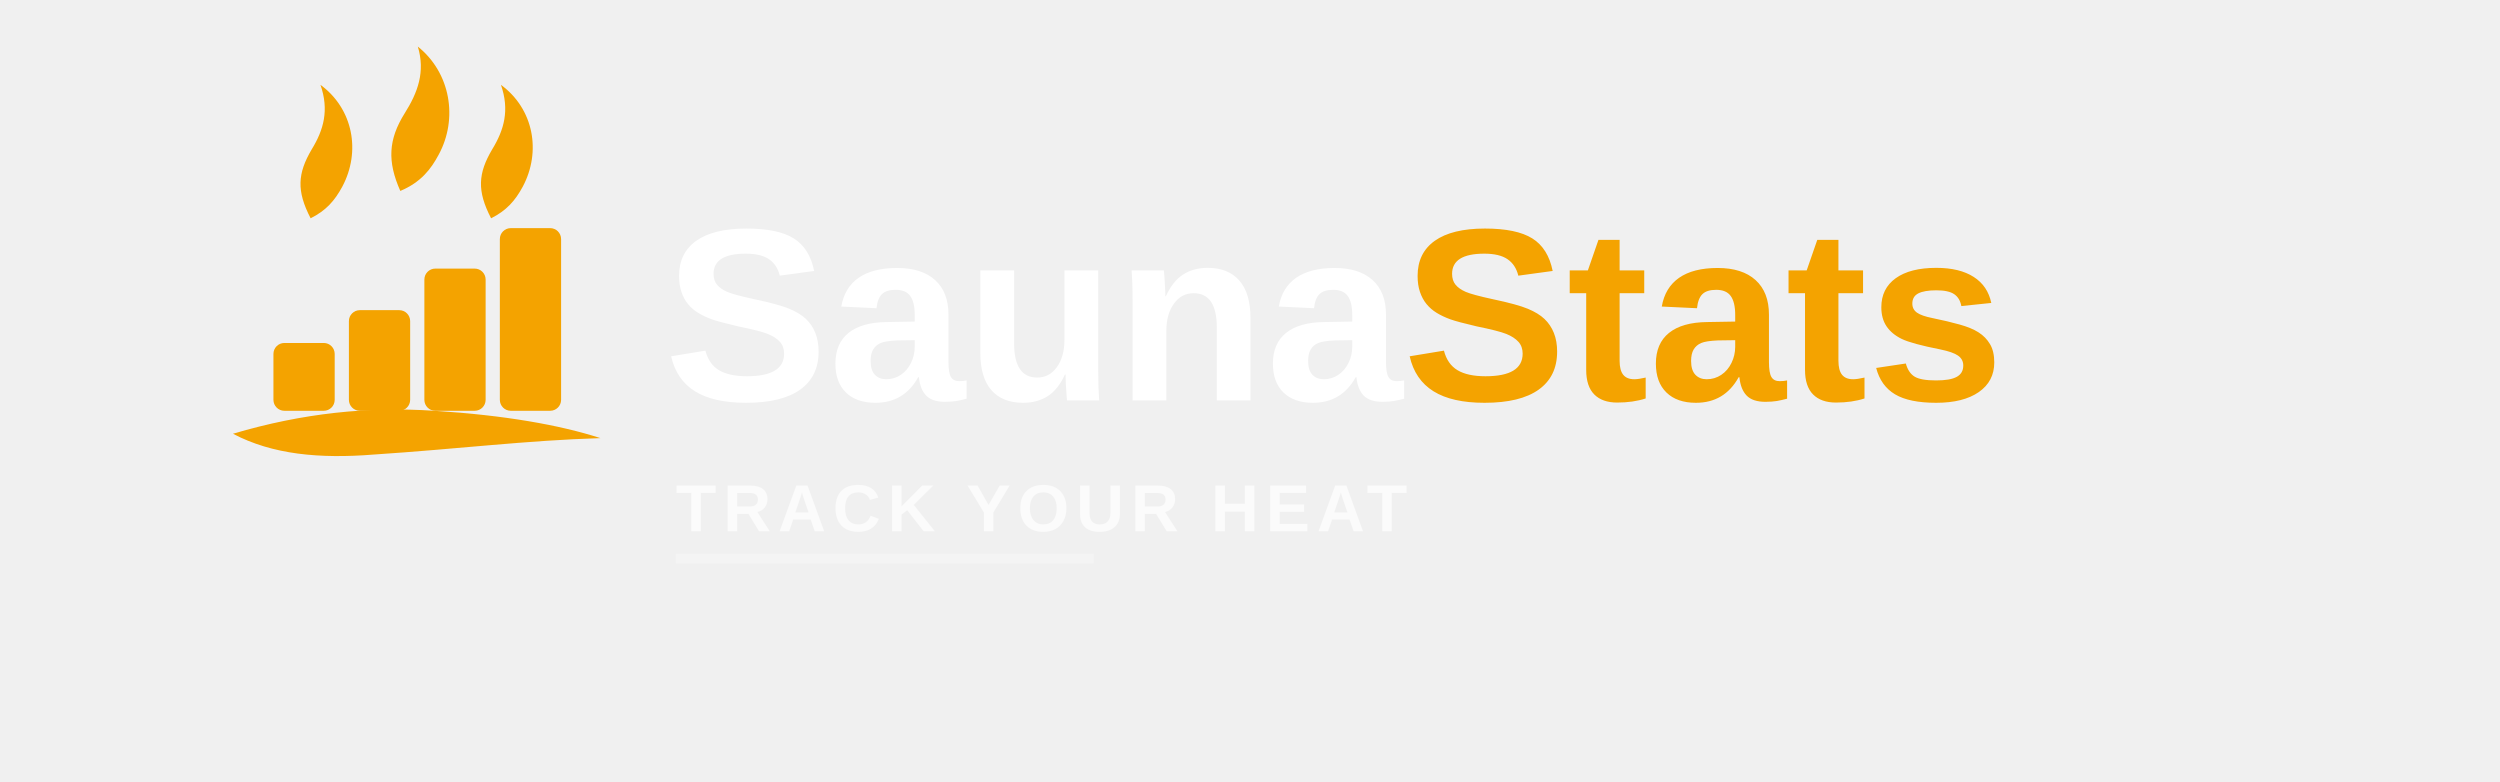
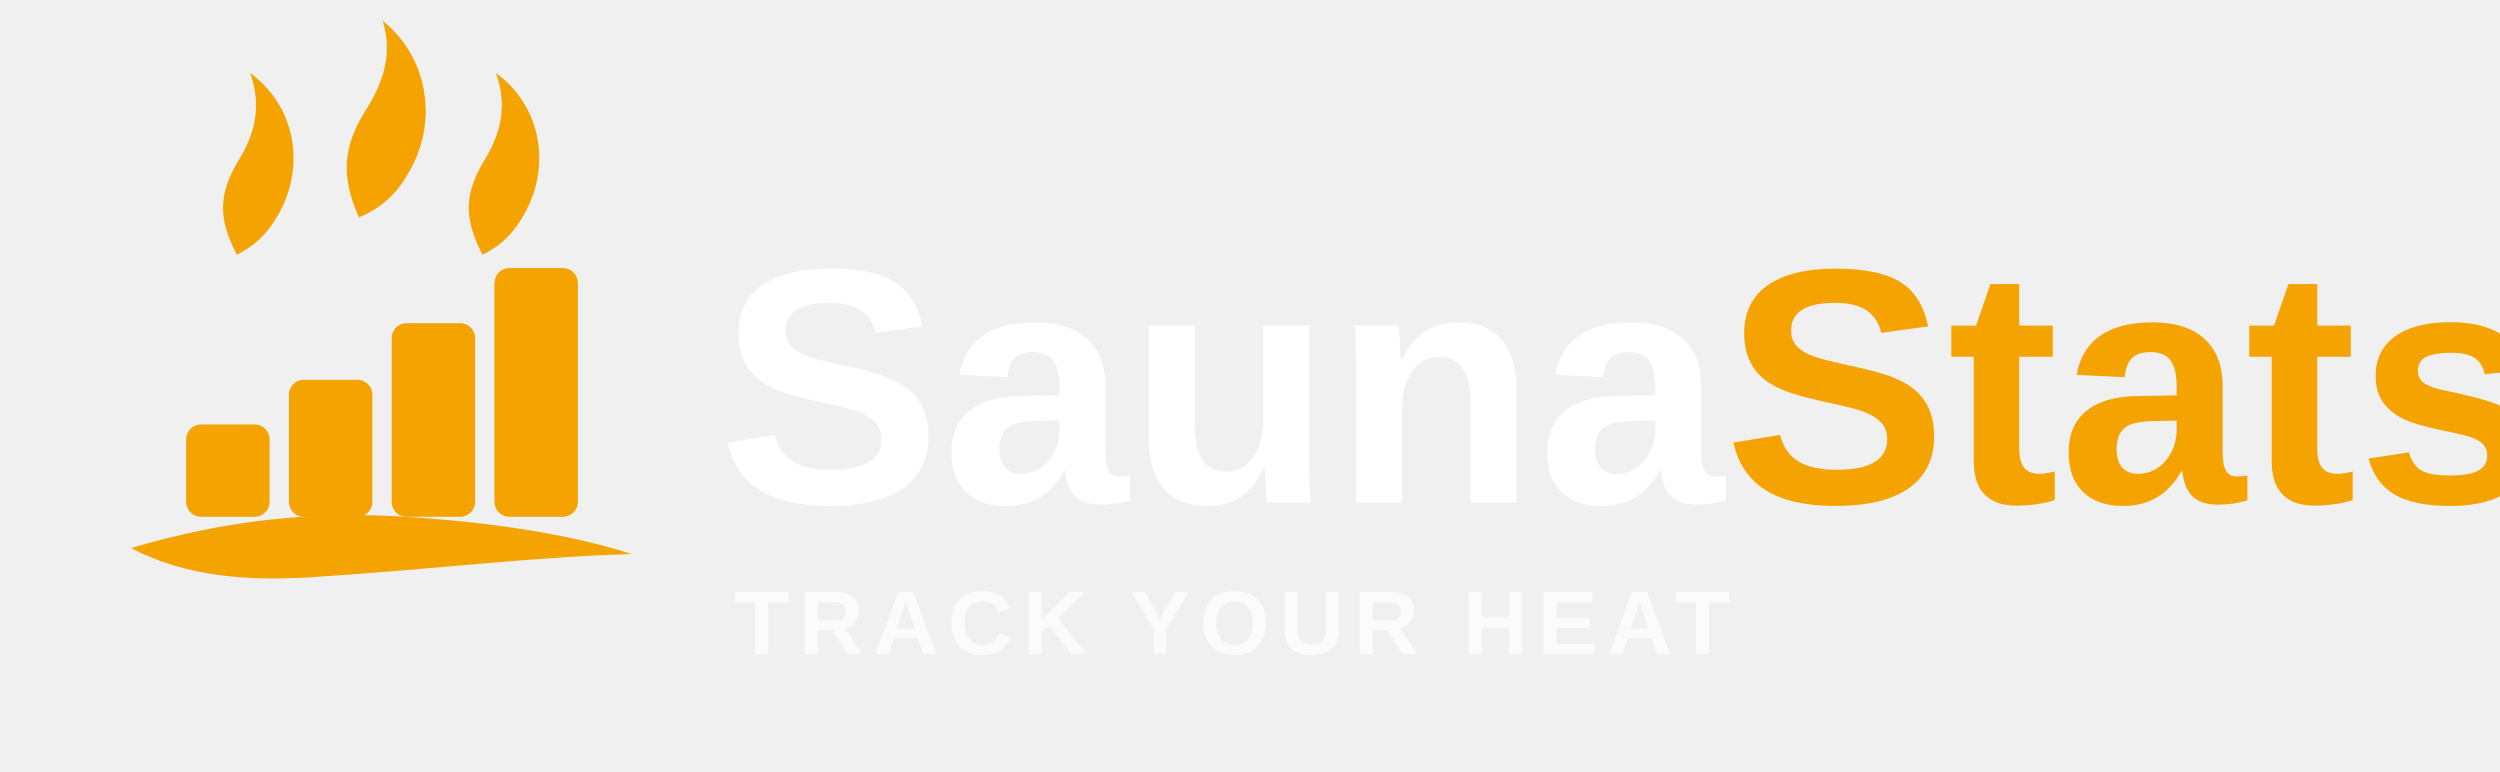
- <svg xmlns="http://www.w3.org/2000/svg" width="1280" height="400" viewBox="0 0 1280 400" role="img" aria-label="SaunaStats wordmark">
+ <svg xmlns="http://www.w3.org/2000/svg" width="940" height="290" viewBox="70 16 940 290" role="img" aria-label="SaunaStats">
  <g transform="translate(70,16) scale(0.56)">
    <path d="M88 368 C152 349, 212 343, 272 347 C336 351, 387 360, 424 372 C357 374, 293 382, 217 387 C167 391, 124 387, 88 368 Z" fill="#F4A300" />
    <rect x="125" y="285" width="56" height="62" rx="10" fill="#F4A300" />
    <rect x="194" y="255" width="56" height="92" rx="10" fill="#F4A300" />
    <rect x="263" y="217" width="56" height="130" rx="10" fill="#F4A300" />
    <rect x="332" y="180" width="56" height="167" rx="10" fill="#F4A300" />
    <path d="M159 171 C146 146, 147 130, 160 108 C171 90, 176 72, 168 49 C198 71, 205 110, 188 142 C181 155, 173 164, 159 171 Z" fill="#F4A300" />
    <path d="M241 146 C229 119, 230 99, 245 75 C257 56, 264 37, 257 14 C287 38, 294 80, 276 113 C269 126, 260 138, 241 146 Z" fill="#F4A300" />
    <path d="M324 171 C311 146, 312 130, 325 108 C336 90, 341 72, 333 49 C363 71, 370 110, 353 142 C346 155, 338 164, 324 171 Z" fill="#F4A300" />
  </g>
  <text x="340" y="205" font-family="Arial, Helvetica, sans-serif" font-size="126" font-weight="700" fill="#ffffff">Sauna<tspan fill="#F4A300">Stats</tspan>
  </text>
-   <text x="346" y="272" font-family="Arial, Helvetica, sans-serif" font-size="34" font-weight="600" letter-spacing="3.5" fill="#ffffff" opacity="0.7">TRACK YOUR HEAT</text>
-   <line x1="346" y1="286" x2="560" y2="286" stroke="#ffffff" stroke-width="5" opacity="0.25" />
+   <text x="346" y="262" font-family="Arial, Helvetica, sans-serif" font-size="34" font-weight="600" letter-spacing="3.5" fill="#ffffff" opacity="0.7">TRACK YOUR HEAT</text>
</svg>
